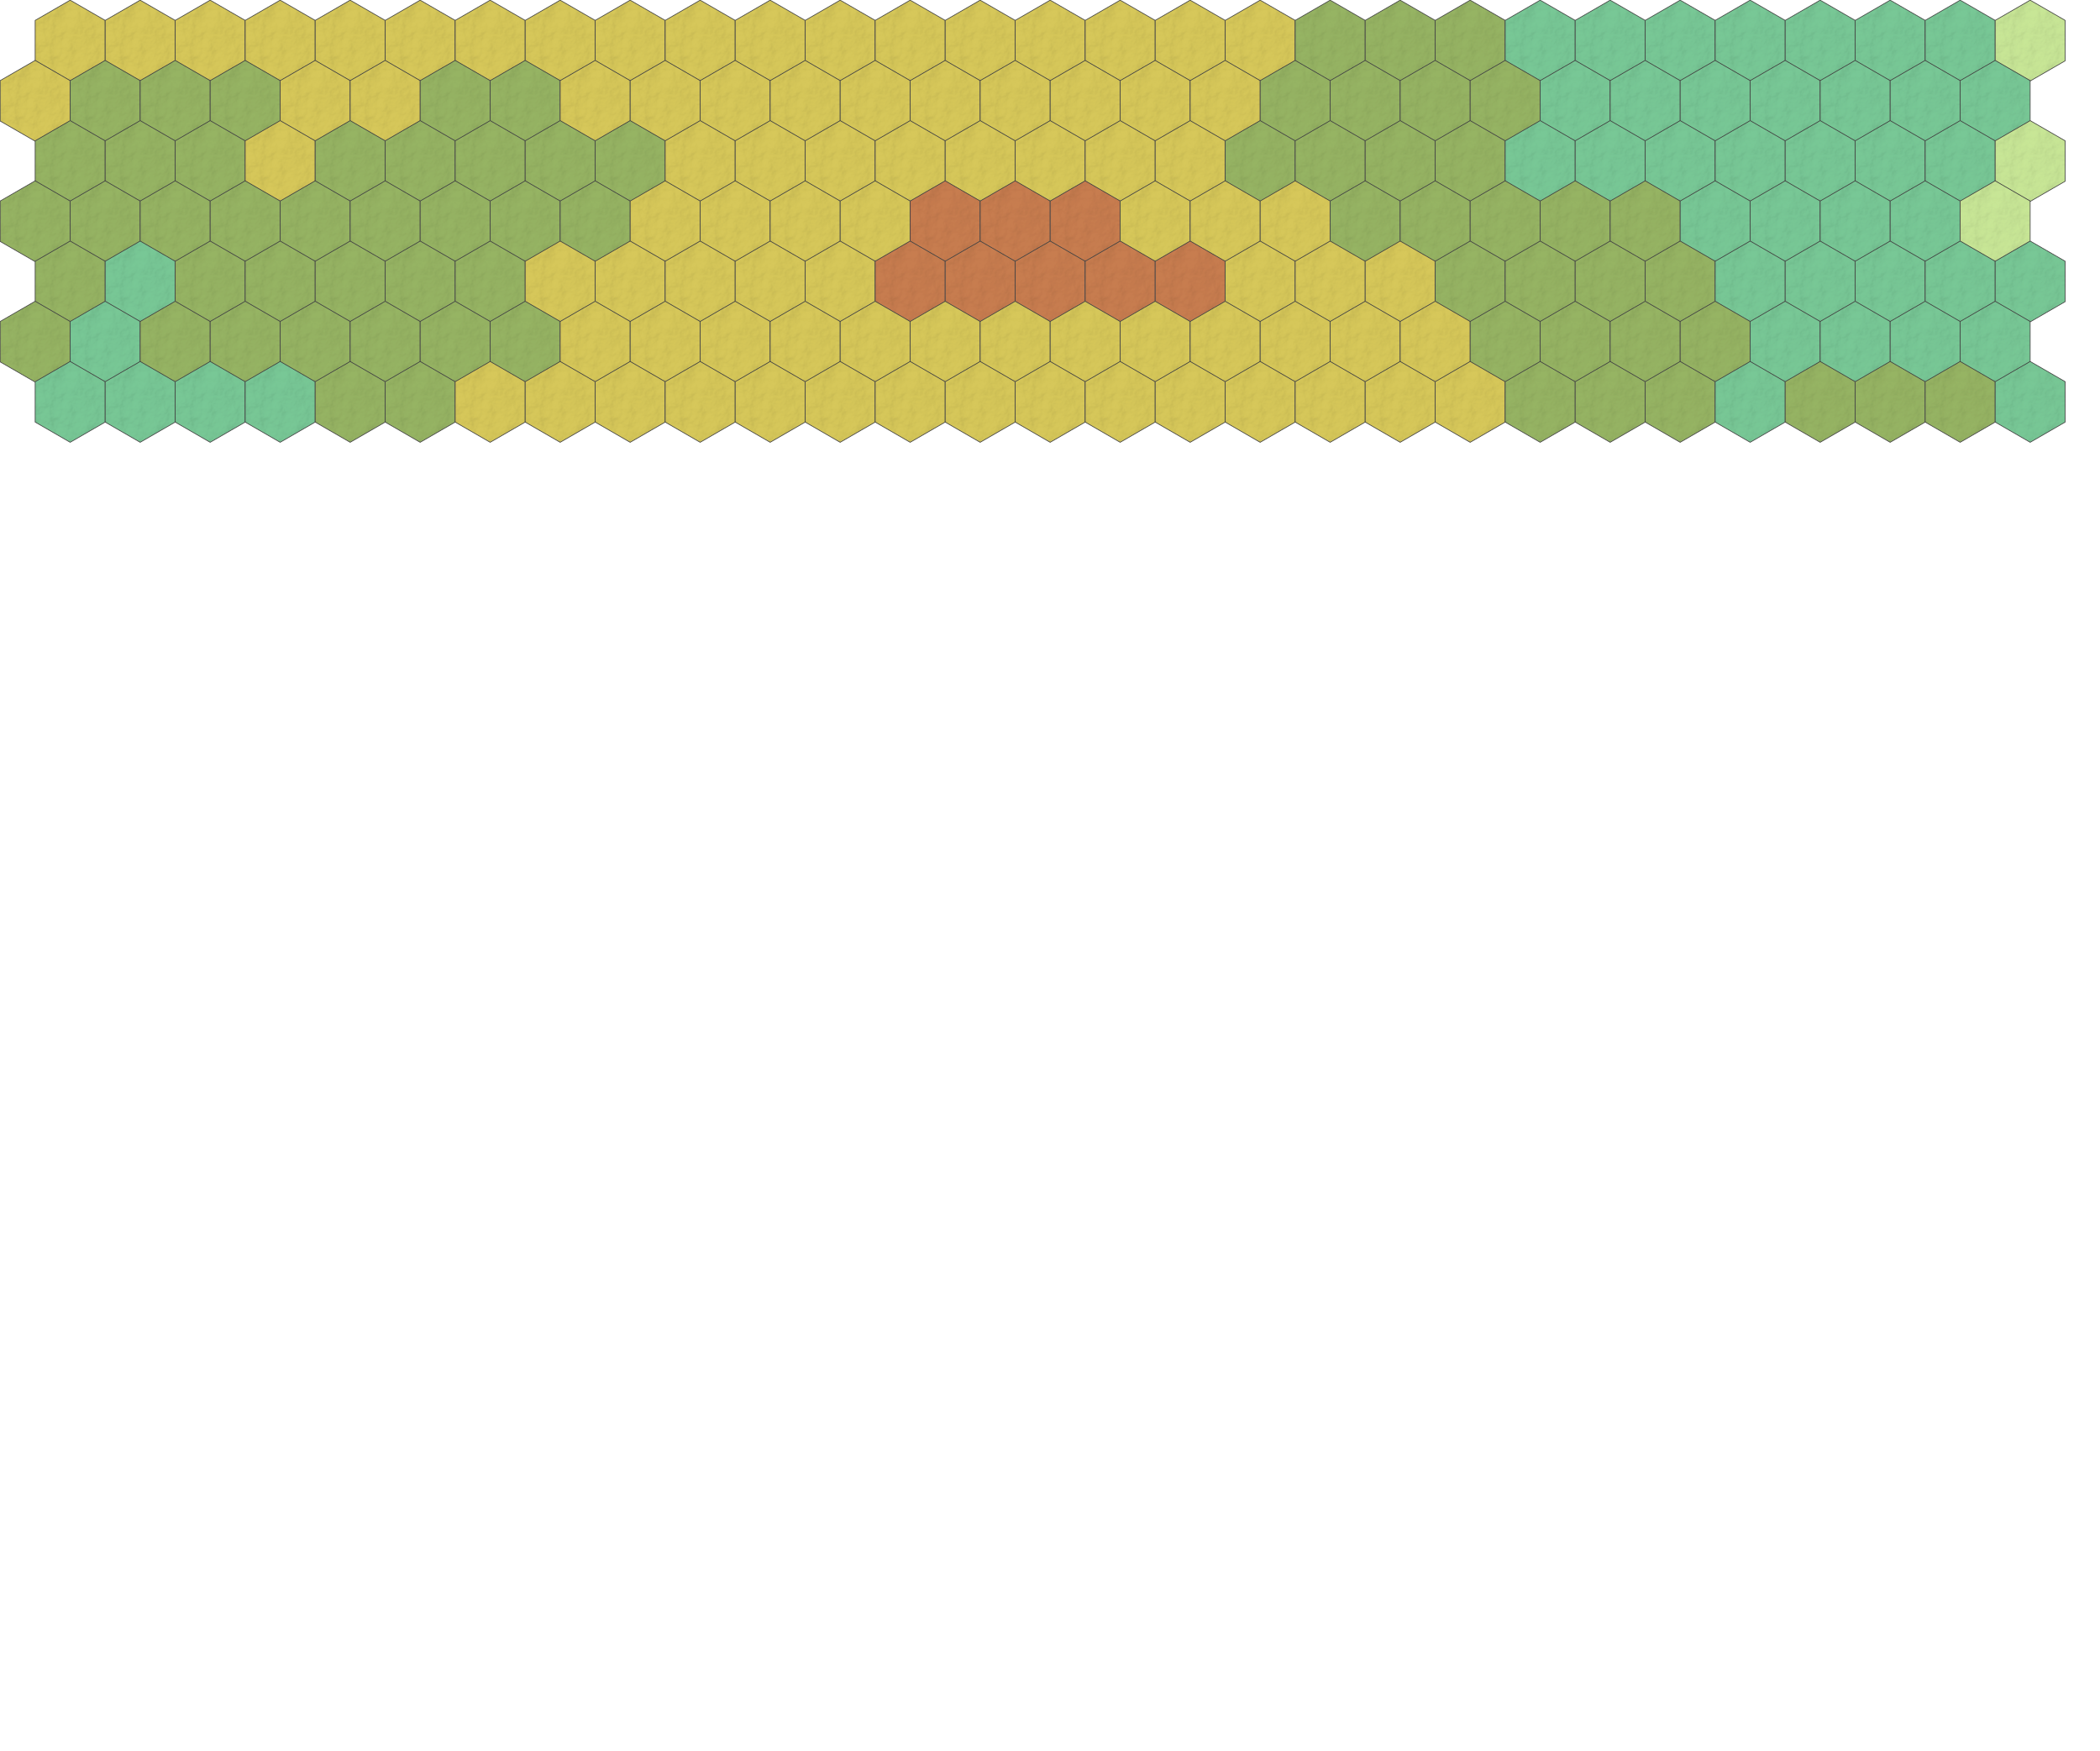
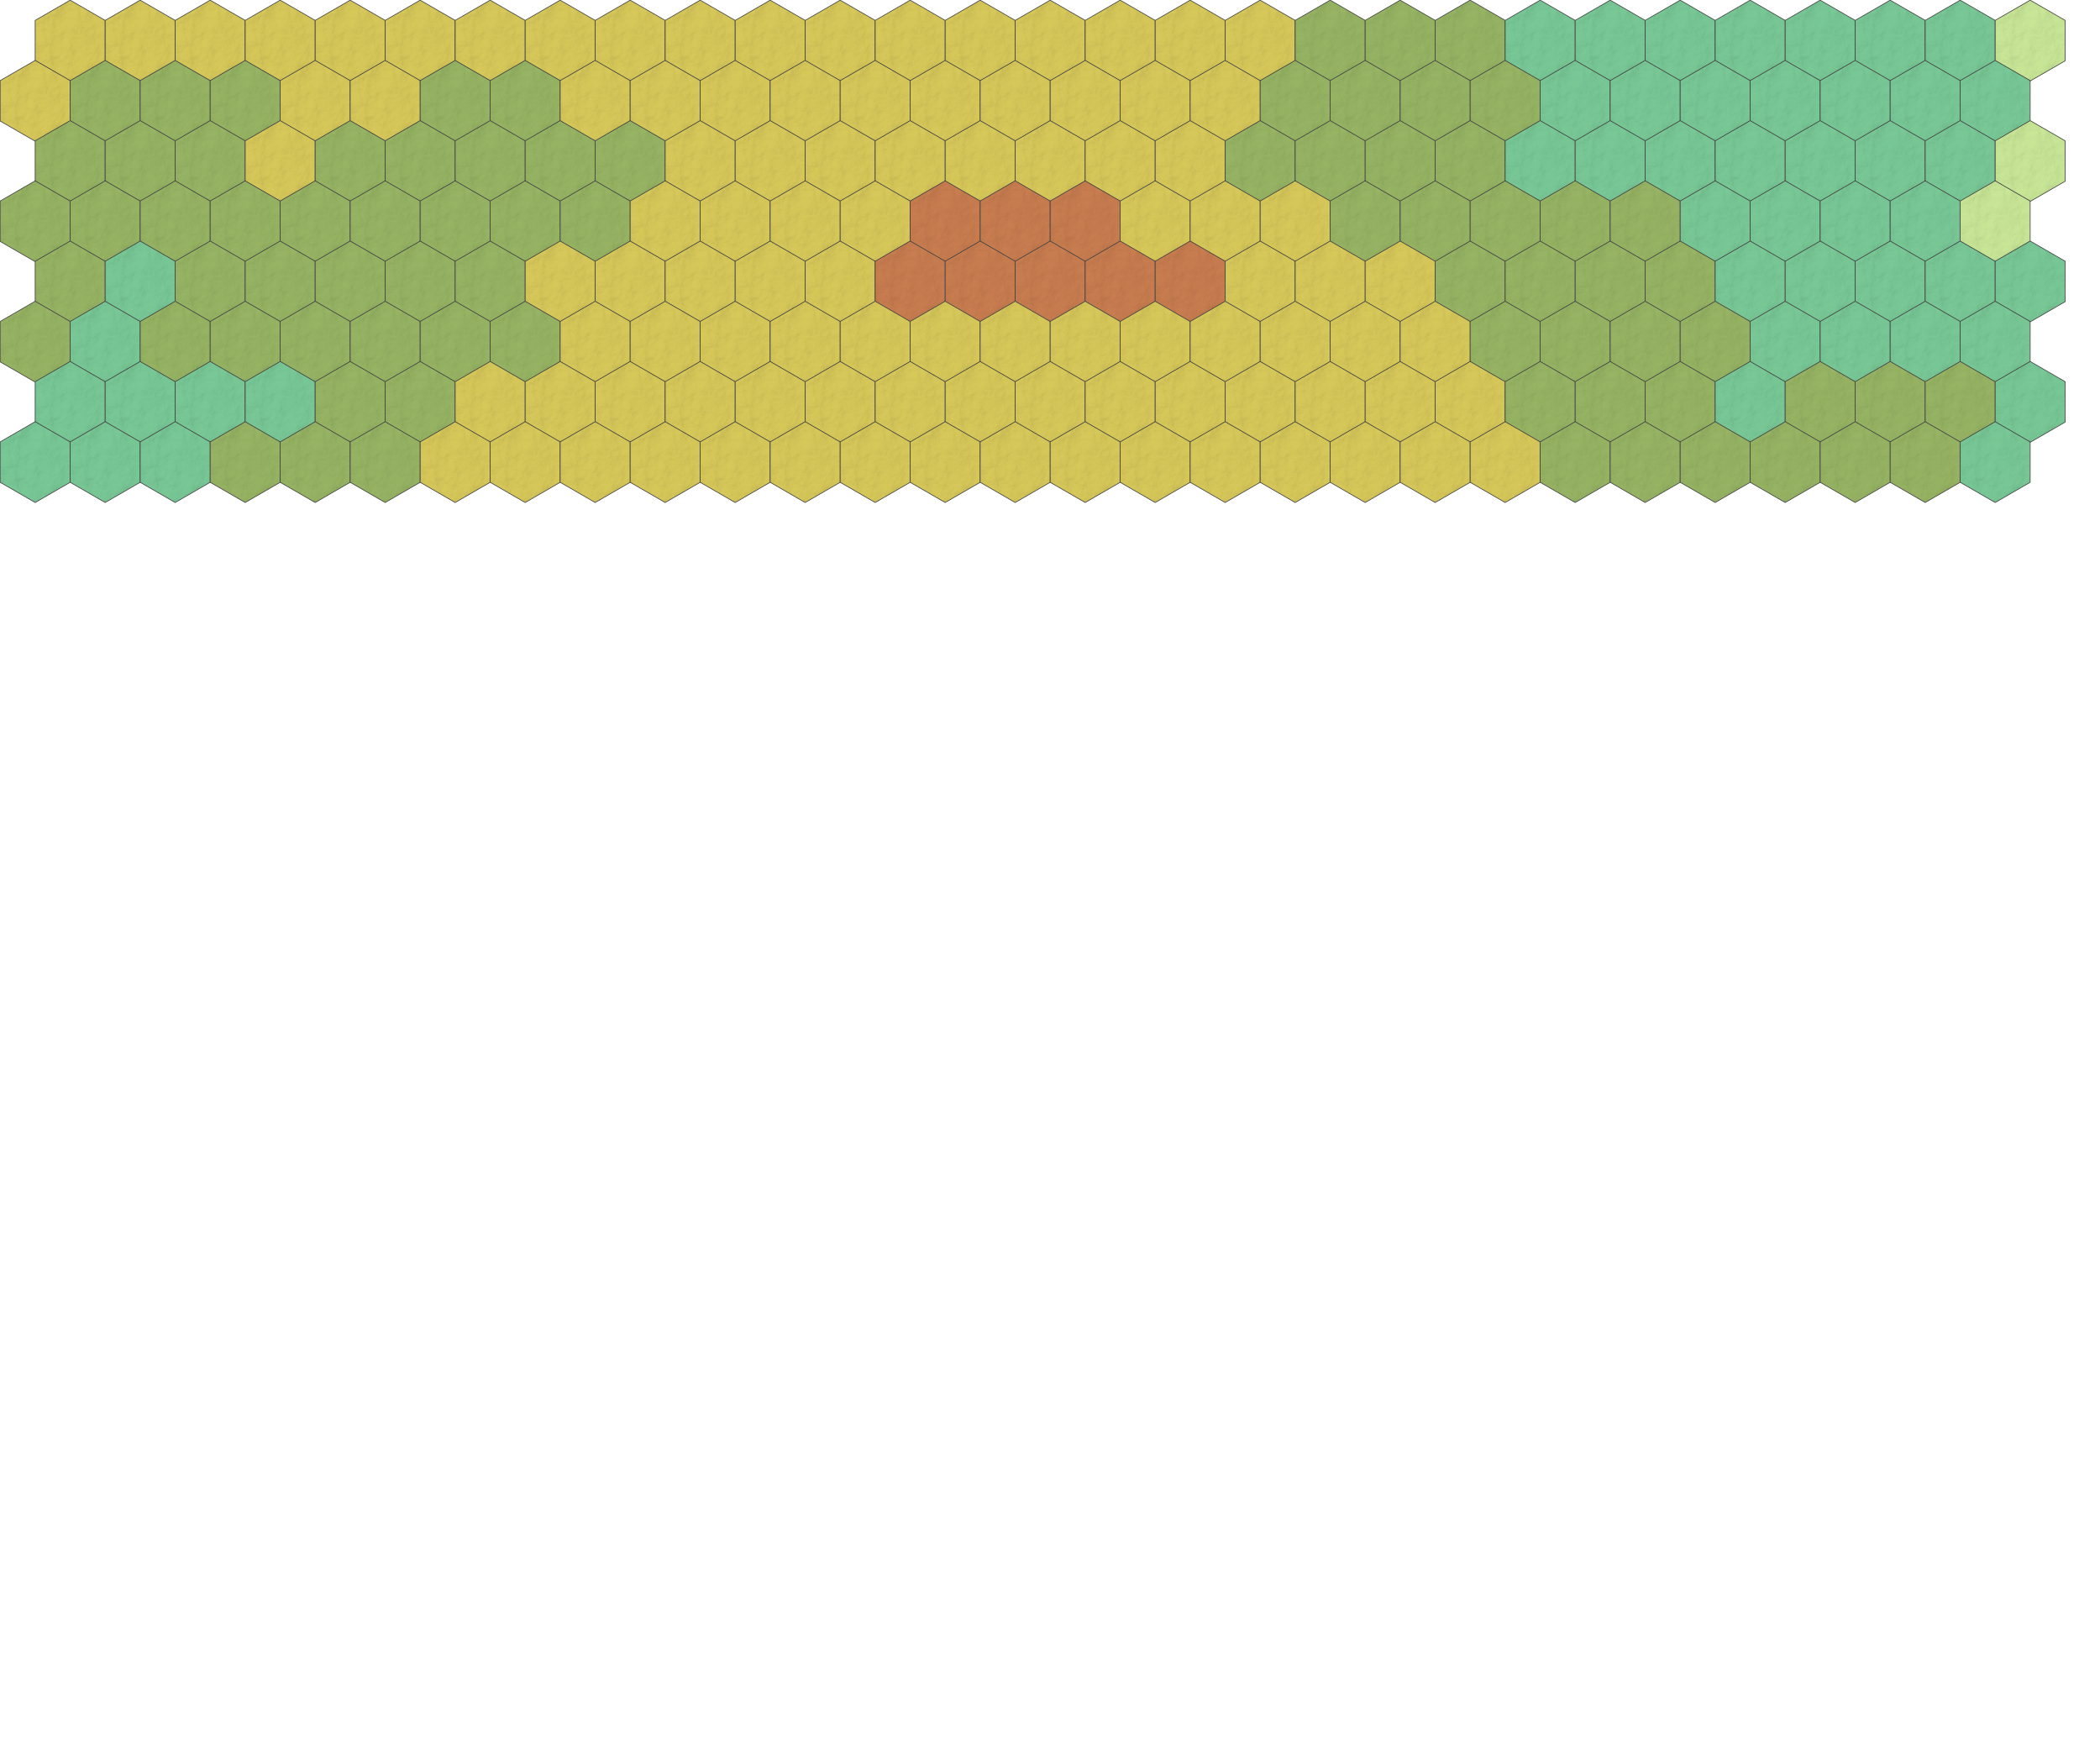
<svg xmlns="http://www.w3.org/2000/svg" xmlns:xlink="http://www.w3.org/1999/xlink" viewBox="0 0 3000 2500">
  <defs>
    <filter id="paper">
      <feTurbulence type="fractalNoise" baseFrequency="0.04" result="noise" numOctaves="5" />
      <feDiffuseLighting in="noise" surfaceScale="2" result="texture">
        <feDistantLight azimuth="45" elevation="75" />
      </feDiffuseLighting>
      <feComposite in="SourceGraphic" in2="texture" operator="arithmetic" k1="1" k2="0" k3="0" k4="0" />
    </filter>
    <polygon id="level5" filter="url(#paper)" fill="rgb(200,125,80)" stroke="#444444" points="50.24,0.25 100.23,29.112 100.23,86.835 50.24,115.697 0.25,86.835 0.25,29.112 50.24,0.25" />
    <polygon id="level4" filter="url(#paper)" fill="rgb(215,200,90)" stroke="#444444" points="50.24,0.25 100.23,29.112 100.23,86.835 50.24,115.697 0.25,86.835 0.25,29.112 50.24,0.25" />
    <polygon id="level3" filter="url(#paper)" fill="rgb(150,180,100)" stroke="#444444" points="50.24,0.25 100.23,29.112 100.23,86.835 50.24,115.697 0.25,86.835 0.25,29.112 50.24,0.25" />
    <polygon id="level2" filter="url(#paper)" fill="rgb(120,200,150)" stroke="#444444" points="50.24,0.25 100.23,29.112 100.23,86.835 50.24,115.697 0.25,86.835 0.25,29.112 50.24,0.25" />
    <polygon id="level1" filter="url(#paper)" fill="rgb(200,230,150)" stroke="#444444" points="50.24,0.25 100.23,29.112 100.23,86.835 50.24,115.697 0.25,86.835 0.25,29.112 50.24,0.25" />
  </defs>
  <g id="row1">
    <use id="0129" xlink:href="#level4" transform="translate(50,0)" />
    <use id="0128" xlink:href="#level4" transform="translate(150,0)" />
    <use id="0127" xlink:href="#level4" transform="translate(250,0)" />
    <use id="0126" xlink:href="#level4" transform="translate(350,0)" />
    <use id="0125" xlink:href="#level4" transform="translate(450,0)" />
    <use id="0124" xlink:href="#level4" transform="translate(550,0)" />
    <use id="0123" xlink:href="#level4" transform="translate(650,0)" />
    <use id="0122" xlink:href="#level4" transform="translate(750,0)" />
    <use id="0121" xlink:href="#level4" transform="translate(850,0)" />
    <use id="0120" xlink:href="#level4" transform="translate(950,0)" />
    <use id="0119" xlink:href="#level4" transform="translate(1050,0)" />
    <use id="0118" xlink:href="#level4" transform="translate(1150,0)" />
    <use id="0117" xlink:href="#level4" transform="translate(1250,0)" />
    <use id="0116" xlink:href="#level4" transform="translate(1350,0)" />
    <use id="0115" xlink:href="#level4" transform="translate(1450,0)" />
    <use id="0114" xlink:href="#level4" transform="translate(1550,0)" />
    <use id="0113" xlink:href="#level4" transform="translate(1650,0)" />
    <use id="0112" xlink:href="#level4" transform="translate(1750,0)" />
    <use id="0111" xlink:href="#level3" transform="translate(1850,0)" />
    <use id="0110" xlink:href="#level3" transform="translate(1950,0)" />
    <use id="0109" xlink:href="#level3" transform="translate(2050,0)" />
    <use id="0108" xlink:href="#level2" transform="translate(2150,0)" />
    <use id="0107" xlink:href="#level2" transform="translate(2250,0)" />
    <use id="0106" xlink:href="#level2" transform="translate(2350,0)" />
    <use id="0105" xlink:href="#level2" transform="translate(2450,0)" />
    <use id="0104" xlink:href="#level2" transform="translate(2550,0)" />
    <use id="0103" xlink:href="#level2" transform="translate(2650,0)" />
    <use id="0102" xlink:href="#level2" transform="translate(2750,0)" />
    <use id="0101" xlink:href="#level1" transform="translate(2850,0)" />
  </g>
  <g id="row2">
    <use id="0229" xlink:href="#level4" transform="translate(0,86)" />
    <use id="0228" xlink:href="#level3" transform="translate(100,86)" />
    <use id="0227" xlink:href="#level3" transform="translate(200,86)" />
    <use id="0226" xlink:href="#level3" transform="translate(300,86)" />
    <use id="0225" xlink:href="#level4" transform="translate(400,86)" />
    <use id="0224" xlink:href="#level4" transform="translate(500,86)" />
    <use id="0223" xlink:href="#level3" transform="translate(600,86)" />
    <use id="0222" xlink:href="#level3" transform="translate(700,86)" />
    <use id="0221" xlink:href="#level4" transform="translate(800,86)" />
    <use id="0220" xlink:href="#level4" transform="translate(900,86)" />
    <use id="0219" xlink:href="#level4" transform="translate(1000,86)" />
    <use id="0218" xlink:href="#level4" transform="translate(1100,86)" />
    <use id="0217" xlink:href="#level4" transform="translate(1200,86)" />
    <use id="0216" xlink:href="#level4" transform="translate(1300,86)" />
    <use id="0215" xlink:href="#level4" transform="translate(1400,86)" />
    <use id="0214" xlink:href="#level4" transform="translate(1500,86)" />
    <use id="0213" xlink:href="#level4" transform="translate(1600,86)" />
    <use id="0212" xlink:href="#level4" transform="translate(1700,86)" />
    <use id="0211" xlink:href="#level3" transform="translate(1800,86)" />
    <use id="0210" xlink:href="#level3" transform="translate(1900,86)" />
    <use id="0209" xlink:href="#level3" transform="translate(2000,86)" />
    <use id="0208" xlink:href="#level3" transform="translate(2100,86)" />
    <use id="0207" xlink:href="#level2" transform="translate(2200,86)" />
    <use id="0206" xlink:href="#level2" transform="translate(2300,86)" />
    <use id="0205" xlink:href="#level2" transform="translate(2400,86)" />
    <use id="0204" xlink:href="#level2" transform="translate(2500,86)" />
    <use id="0203" xlink:href="#level2" transform="translate(2600,86)" />
    <use id="0202" xlink:href="#level2" transform="translate(2700,86)" />
    <use id="0201" xlink:href="#level2" transform="translate(2800,86)" />
  </g>
  <g id="row3">
    <use id="0329" xlink:href="#level3" transform="translate(50,172)" />
    <use id="0328" xlink:href="#level3" transform="translate(150,172)" />
    <use id="0327" xlink:href="#level3" transform="translate(250,172)" />
    <use id="0326" xlink:href="#level4" transform="translate(350,172)" />
    <use id="0325" xlink:href="#level3" transform="translate(450,172)" />
    <use id="0324" xlink:href="#level3" transform="translate(550,172)" />
    <use id="0323" xlink:href="#level3" transform="translate(650,172)" />
    <use id="0322" xlink:href="#level3" transform="translate(750,172)" />
    <use id="0321" xlink:href="#level3" transform="translate(850,172)" />
    <use id="0320" xlink:href="#level4" transform="translate(950,172)" />
    <use id="0319" xlink:href="#level4" transform="translate(1050,172)" />
    <use id="0318" xlink:href="#level4" transform="translate(1150,172)" />
    <use id="0317" xlink:href="#level4" transform="translate(1250,172)" />
    <use id="0316" xlink:href="#level4" transform="translate(1350,172)" />
    <use id="0315" xlink:href="#level4" transform="translate(1450,172)" />
    <use id="0314" xlink:href="#level4" transform="translate(1550,172)" />
    <use id="0313" xlink:href="#level4" transform="translate(1650,172)" />
    <use id="0312" xlink:href="#level3" transform="translate(1750,172)" />
    <use id="0311" xlink:href="#level3" transform="translate(1850,172)" />
    <use id="0310" xlink:href="#level3" transform="translate(1950,172)" />
    <use id="0309" xlink:href="#level3" transform="translate(2050,172)" />
    <use id="0308" xlink:href="#level2" transform="translate(2150,172)" />
    <use id="0307" xlink:href="#level2" transform="translate(2250,172)" />
    <use id="0306" xlink:href="#level2" transform="translate(2350,172)" />
    <use id="0305" xlink:href="#level2" transform="translate(2450,172)" />
    <use id="0304" xlink:href="#level2" transform="translate(2550,172)" />
    <use id="0303" xlink:href="#level2" transform="translate(2650,172)" />
    <use id="0302" xlink:href="#level2" transform="translate(2750,172)" />
    <use id="0301" xlink:href="#level1" transform="translate(2850,172)" />
  </g>
  <g id="row4">
    <use id="0429" xlink:href="#level3" transform="translate(0,258)" />
    <use id="0428" xlink:href="#level3" transform="translate(100,258)" />
    <use id="0427" xlink:href="#level3" transform="translate(200,258)" />
    <use id="0426" xlink:href="#level3" transform="translate(300,258)" />
    <use id="0425" xlink:href="#level3" transform="translate(400,258)" />
    <use id="0424" xlink:href="#level3" transform="translate(500,258)" />
    <use id="0423" xlink:href="#level3" transform="translate(600,258)" />
    <use id="0422" xlink:href="#level3" transform="translate(700,258)" />
    <use id="0421" xlink:href="#level3" transform="translate(800,258)" />
    <use id="0420" xlink:href="#level4" transform="translate(900,258)" />
    <use id="0419" xlink:href="#level4" transform="translate(1000,258)" />
    <use id="0418" xlink:href="#level4" transform="translate(1100,258)" />
    <use id="0417" xlink:href="#level4" transform="translate(1200,258)" />
    <use id="0416" xlink:href="#level5" transform="translate(1300,258)" />
    <use id="0415" xlink:href="#level5" transform="translate(1400,258)" />
    <use id="0414" xlink:href="#level5" transform="translate(1500,258)" />
    <use id="0413" xlink:href="#level4" transform="translate(1600,258)" />
    <use id="0412" xlink:href="#level4" transform="translate(1700,258)" />
    <use id="0411" xlink:href="#level4" transform="translate(1800,258)" />
    <use id="0410" xlink:href="#level3" transform="translate(1900,258)" />
    <use id="0409" xlink:href="#level3" transform="translate(2000,258)" />
    <use id="0408" xlink:href="#level3" transform="translate(2100,258)" />
    <use id="0407" xlink:href="#level3" transform="translate(2200,258)" />
    <use id="0406" xlink:href="#level3" transform="translate(2300,258)" />
    <use id="0405" xlink:href="#level2" transform="translate(2400,258)" />
    <use id="0404" xlink:href="#level2" transform="translate(2500,258)" />
    <use id="0403" xlink:href="#level2" transform="translate(2600,258)" />
    <use id="0402" xlink:href="#level2" transform="translate(2700,258)" />
    <use id="0401" xlink:href="#level1" transform="translate(2800,258)" />
  </g>
  <g id="row5">
    <use id="0529" xlink:href="#level3" transform="translate(50,344)" />
    <use id="0528" xlink:href="#level2" transform="translate(150,344)" />
    <use id="0527" xlink:href="#level3" transform="translate(250,344)" />
    <use id="0526" xlink:href="#level3" transform="translate(350,344)" />
    <use id="0525" xlink:href="#level3" transform="translate(450,344)" />
    <use id="0524" xlink:href="#level3" transform="translate(550,344)" />
    <use id="0523" xlink:href="#level3" transform="translate(650,344)" />
    <use id="0522" xlink:href="#level4" transform="translate(750,344)" />
    <use id="0521" xlink:href="#level4" transform="translate(850,344)" />
    <use id="0520" xlink:href="#level4" transform="translate(950,344)" />
    <use id="0519" xlink:href="#level4" transform="translate(1050,344)" />
    <use id="0518" xlink:href="#level4" transform="translate(1150,344)" />
    <use id="0517" xlink:href="#level5" transform="translate(1250,344)" />
    <use id="0516" xlink:href="#level5" transform="translate(1350,344)" />
    <use id="0515" xlink:href="#level5" transform="translate(1450,344)" />
    <use id="0514" xlink:href="#level5" transform="translate(1550,344)" />
    <use id="0513" xlink:href="#level5" transform="translate(1650,344)" />
    <use id="0512" xlink:href="#level4" transform="translate(1750,344)" />
    <use id="0511" xlink:href="#level4" transform="translate(1850,344)" />
    <use id="0510" xlink:href="#level4" transform="translate(1950,344)" />
    <use id="0509" xlink:href="#level3" transform="translate(2050,344)" />
    <use id="0508" xlink:href="#level3" transform="translate(2150,344)" />
    <use id="0507" xlink:href="#level3" transform="translate(2250,344)" />
    <use id="0506" xlink:href="#level3" transform="translate(2350,344)" />
    <use id="0505" xlink:href="#level2" transform="translate(2450,344)" />
    <use id="0504" xlink:href="#level2" transform="translate(2550,344)" />
    <use id="0503" xlink:href="#level2" transform="translate(2650,344)" />
    <use id="0502" xlink:href="#level2" transform="translate(2750,344)" />
    <use id="0501" xlink:href="#level2" transform="translate(2850,344)" />
  </g>
  <g id="row6">
    <use id="0629" xlink:href="#level3" transform="translate(0,430)" />
    <use id="0628" xlink:href="#level2" transform="translate(100,430)" />
    <use id="0627" xlink:href="#level3" transform="translate(200,430)" />
    <use id="0626" xlink:href="#level3" transform="translate(300,430)" />
    <use id="0625" xlink:href="#level3" transform="translate(400,430)" />
    <use id="0624" xlink:href="#level3" transform="translate(500,430)" />
    <use id="0623" xlink:href="#level3" transform="translate(600,430)" />
    <use id="0622" xlink:href="#level3" transform="translate(700,430)" />
    <use id="0621" xlink:href="#level4" transform="translate(800,430)" />
    <use id="0620" xlink:href="#level4" transform="translate(900,430)" />
    <use id="0619" xlink:href="#level4" transform="translate(1000,430)" />
    <use id="0618" xlink:href="#level4" transform="translate(1100,430)" />
    <use id="0617" xlink:href="#level4" transform="translate(1200,430)" />
    <use id="0616" xlink:href="#level4" transform="translate(1300,430)" />
    <use id="0615" xlink:href="#level4" transform="translate(1400,430)" />
    <use id="0614" xlink:href="#level4" transform="translate(1500,430)" />
    <use id="0613" xlink:href="#level4" transform="translate(1600,430)" />
    <use id="0612" xlink:href="#level4" transform="translate(1700,430)" />
    <use id="0611" xlink:href="#level4" transform="translate(1800,430)" />
    <use id="0610" xlink:href="#level4" transform="translate(1900,430)" />
    <use id="0609" xlink:href="#level4" transform="translate(2000,430)" />
    <use id="0608" xlink:href="#level3" transform="translate(2100,430)" />
    <use id="0607" xlink:href="#level3" transform="translate(2200,430)" />
    <use id="0606" xlink:href="#level3" transform="translate(2300,430)" />
    <use id="0605" xlink:href="#level3" transform="translate(2400,430)" />
    <use id="0604" xlink:href="#level2" transform="translate(2500,430)" />
    <use id="0603" xlink:href="#level2" transform="translate(2600,430)" />
    <use id="0602" xlink:href="#level2" transform="translate(2700,430)" />
    <use id="0601" xlink:href="#level2" transform="translate(2800,430)" />
  </g>
  <g id="row7">
    <use id="0729" xlink:href="#level2" transform="translate(50,516)" />
    <use id="0728" xlink:href="#level2" transform="translate(150,516)" />
    <use id="0727" xlink:href="#level2" transform="translate(250,516)" />
    <use id="0726" xlink:href="#level2" transform="translate(350,516)" />
    <use id="0725" xlink:href="#level3" transform="translate(450,516)" />
    <use id="0724" xlink:href="#level3" transform="translate(550,516)" />
    <use id="0723" xlink:href="#level4" transform="translate(650,516)" />
    <use id="0722" xlink:href="#level4" transform="translate(750,516)" />
    <use id="0721" xlink:href="#level4" transform="translate(850,516)" />
    <use id="0720" xlink:href="#level4" transform="translate(950,516)" />
    <use id="0719" xlink:href="#level4" transform="translate(1050,516)" />
    <use id="0718" xlink:href="#level4" transform="translate(1150,516)" />
    <use id="0717" xlink:href="#level4" transform="translate(1250,516)" />
    <use id="0716" xlink:href="#level4" transform="translate(1350,516)" />
    <use id="0715" xlink:href="#level4" transform="translate(1450,516)" />
    <use id="0714" xlink:href="#level4" transform="translate(1550,516)" />
    <use id="0713" xlink:href="#level4" transform="translate(1650,516)" />
    <use id="0712" xlink:href="#level4" transform="translate(1750,516)" />
    <use id="0711" xlink:href="#level4" transform="translate(1850,516)" />
    <use id="0710" xlink:href="#level4" transform="translate(1950,516)" />
    <use id="0709" xlink:href="#level4" transform="translate(2050,516)" />
    <use id="0708" xlink:href="#level3" transform="translate(2150,516)" />
    <use id="0707" xlink:href="#level3" transform="translate(2250,516)" />
    <use id="0706" xlink:href="#level3" transform="translate(2350,516)" />
    <use id="0705" xlink:href="#level2" transform="translate(2450,516)" />
    <use id="0704" xlink:href="#level3" transform="translate(2550,516)" />
    <use id="0703" xlink:href="#level3" transform="translate(2650,516)" />
    <use id="0702" xlink:href="#level3" transform="translate(2750,516)" />
    <use id="0701" xlink:href="#level2" transform="translate(2850,516)" />
  </g>
+   <g id="row8" transform="translate(0,602)">
+     <use id="0829" xlink:href="#level2" />
+     <use id="0828" xlink:href="#level2" transform="translate(100)" />
+     <use id="0827" xlink:href="#level2" transform="translate(200)" />
+     <use id="0826" xlink:href="#level3" transform="translate(300)" />
+     <use id="0825" xlink:href="#level3" transform="translate(400)" />
+     <use id="0824" xlink:href="#level3" transform="translate(500)" />
+     <use id="0823" xlink:href="#level4" transform="translate(600)" />
+     <use id="0822" xlink:href="#level4" transform="translate(700)" />
+     <use id="0821" xlink:href="#level4" transform="translate(800)" />
+     <use id="0820" xlink:href="#level4" transform="translate(900)" />
+     <use id="0819" xlink:href="#level4" transform="translate(1000)" />
+     <use id="0818" xlink:href="#level4" transform="translate(1100)" />
+     <use id="0817" xlink:href="#level4" transform="translate(1200)" />
+     <use id="0816" xlink:href="#level4" transform="translate(1300)" />
+     <use id="0815" xlink:href="#level4" transform="translate(1400)" />
+     <use id="0814" xlink:href="#level4" transform="translate(1500)" />
+     <use id="0813" xlink:href="#level4" transform="translate(1600)" />
+     <use id="0812" xlink:href="#level4" transform="translate(1700)" />
+     <use id="0811" xlink:href="#level4" transform="translate(1800)" />
+     <use id="0810" xlink:href="#level4" transform="translate(1900)" />
+     <use id="0809" xlink:href="#level4" transform="translate(2000)" />
+     <use id="0808" xlink:href="#level4" transform="translate(2100)" />
+     <use id="0807" xlink:href="#level3" transform="translate(2200)" />
+     <use id="0806" xlink:href="#level3" transform="translate(2300)" />
+     <use id="0805" xlink:href="#level3" transform="translate(2400)" />
+     <use id="0804" xlink:href="#level3" transform="translate(2500)" />
+     <use id="0803" xlink:href="#level3" transform="translate(2600)" />
+     <use id="0802" xlink:href="#level3" transform="translate(2700)" />
+     <use id="0801" xlink:href="#level2" transform="translate(2800)" />
+   </g>
</svg>
